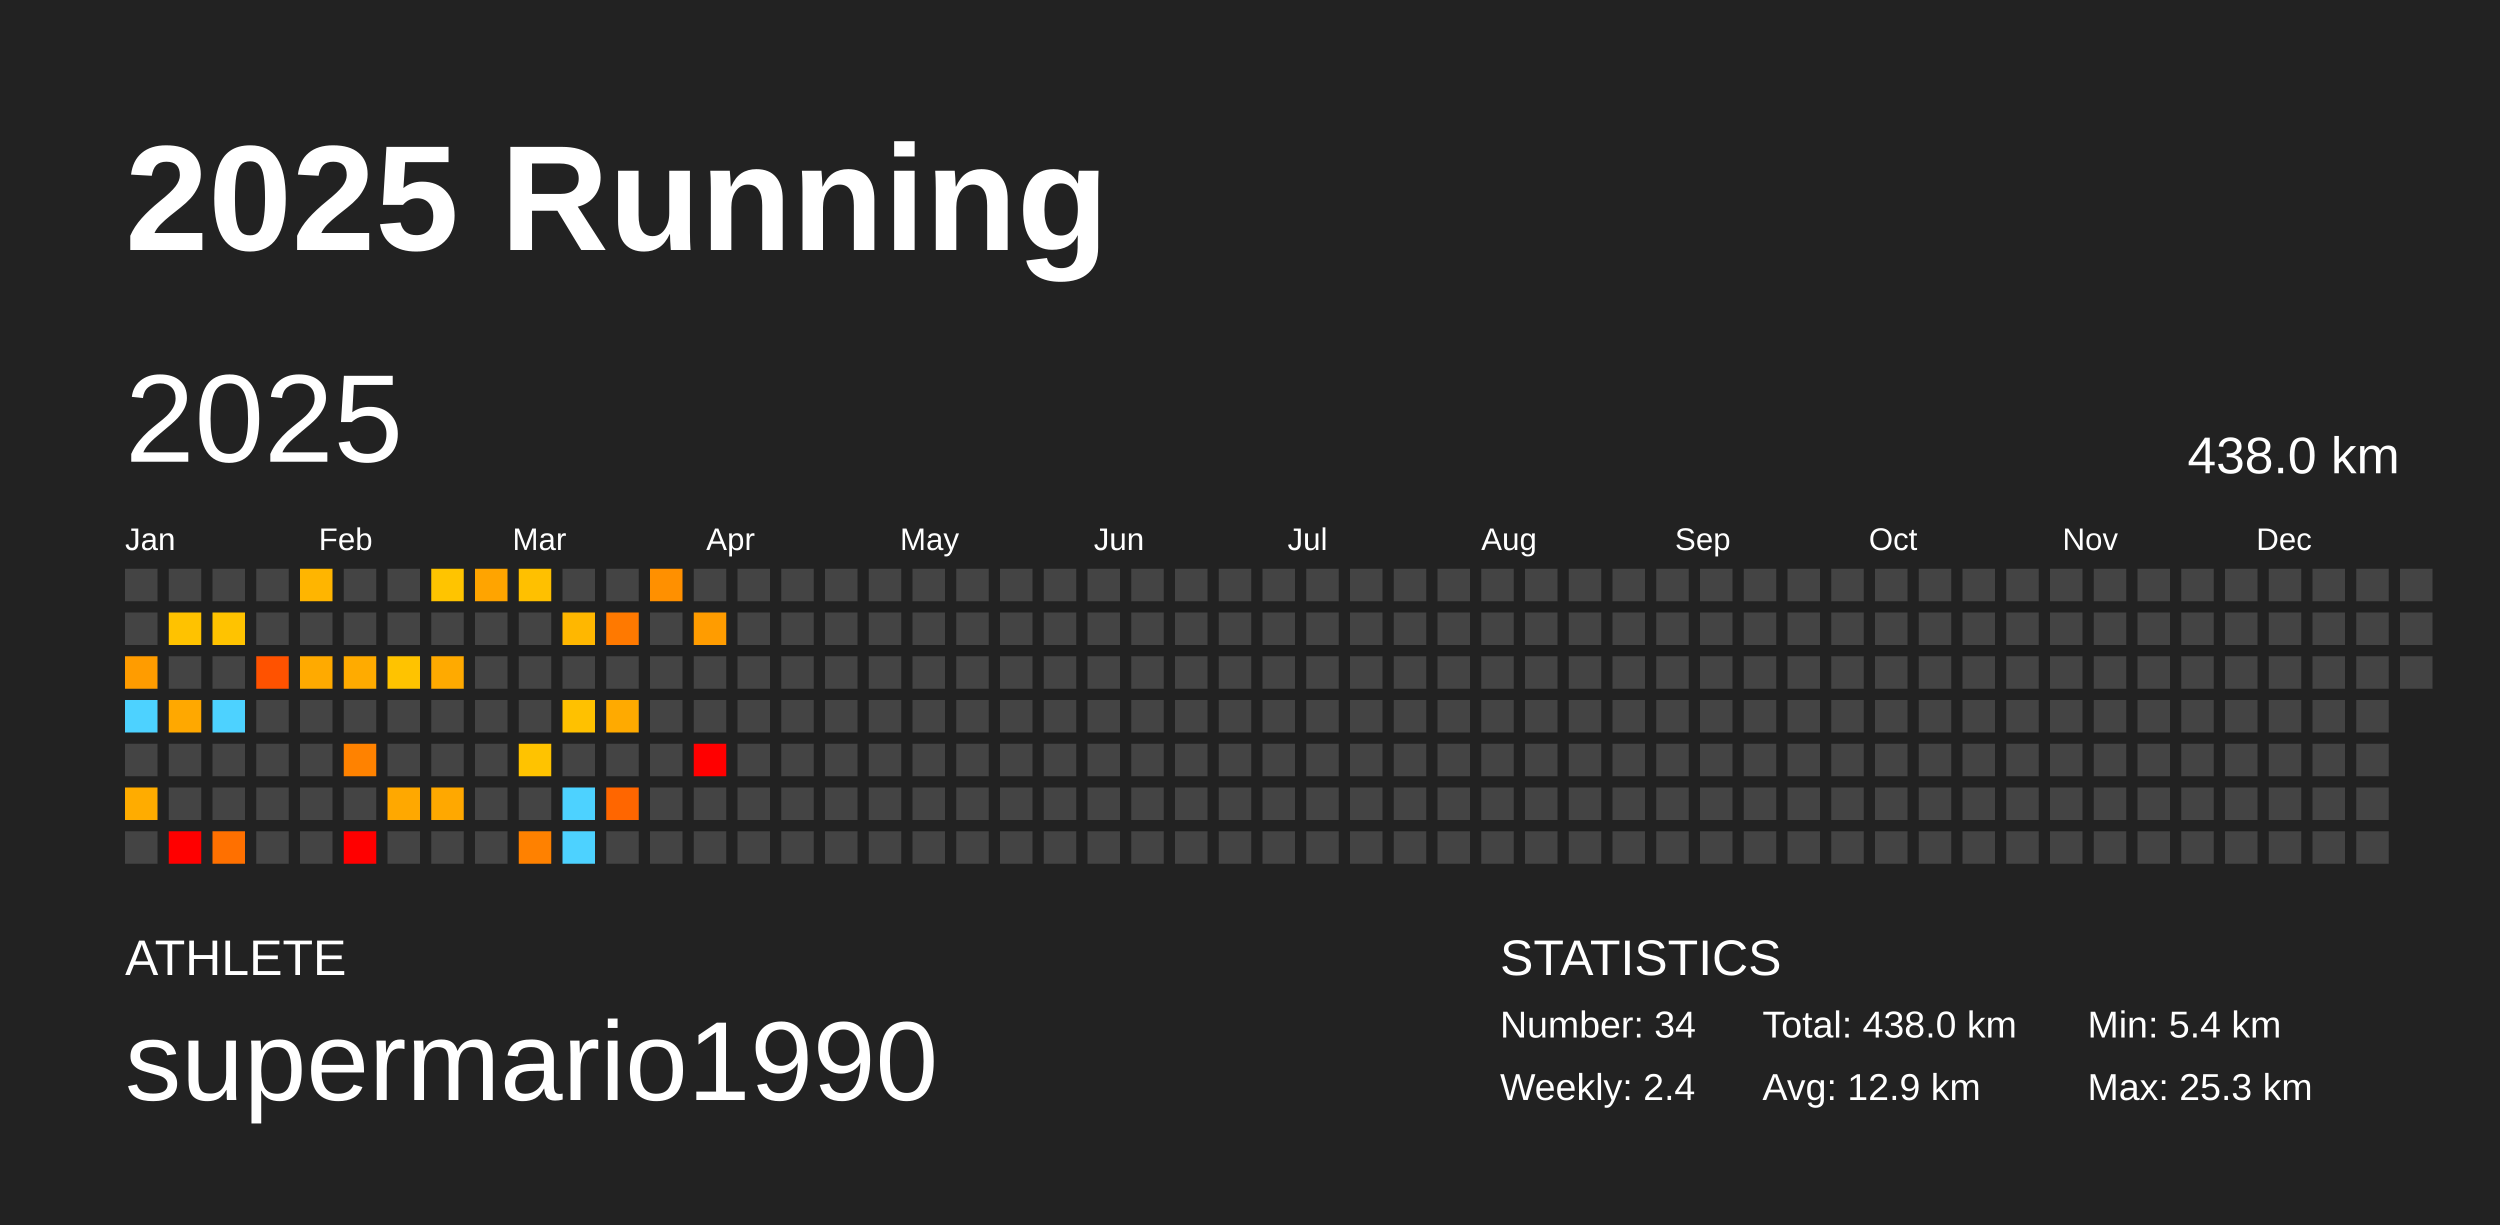
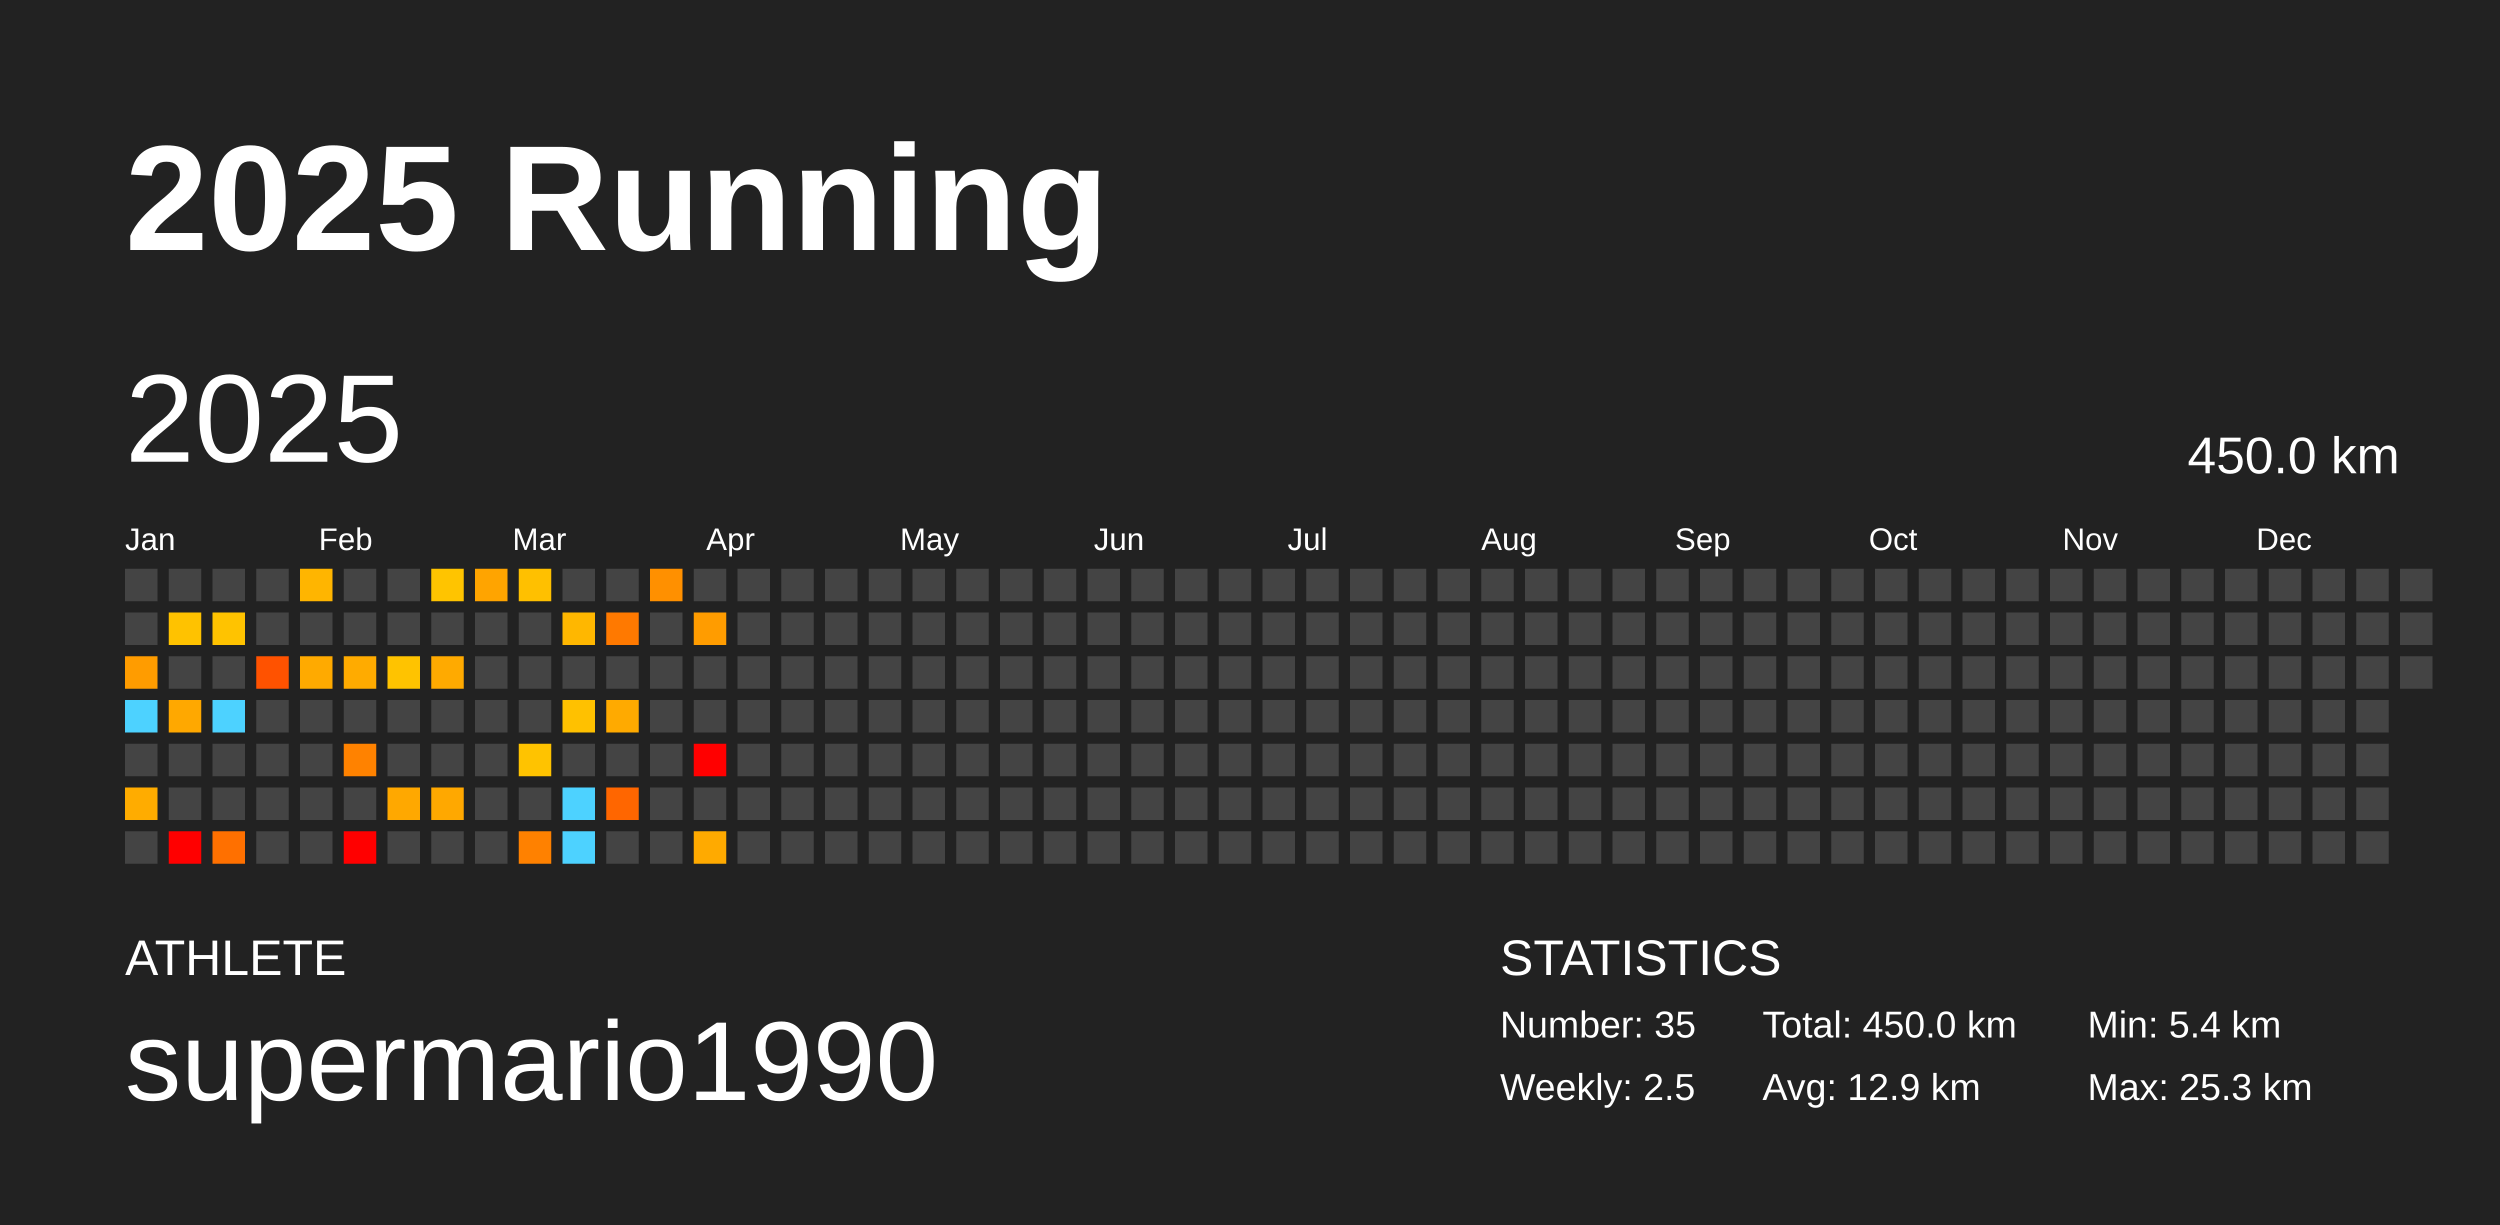
<svg xmlns="http://www.w3.org/2000/svg" baseProfile="full" height="98mm" version="1.1" viewBox="0,0,200,98" width="200mm">
  <defs />
  <rect fill="#222222" height="98" width="200" x="0" y="0" />
  <text fill="#FFFFFF" style="font-size:12px; font-family:Arial; font-weight:bold;" x="10" y="20">2025 Running</text>
  <text fill="#FFFFFF" style="font-size:4px; font-family:Arial" x="10" y="78">ATHLETE</text>
  <text fill="#FFFFFF" style="font-size:9px; font-family:Arial" x="10" y="88">supermario1990</text>
  <text fill="#FFFFFF" style="font-size:4px; font-family:Arial" x="120" y="78">STATISTICS</text>
-   <text fill="#FFFFFF" style="font-size:3px; font-family:Arial" x="120" y="83">Number: 34</text>
-   <text fill="#FFFFFF" style="font-size:3px; font-family:Arial" x="120" y="88">Weekly: 2.4</text>
-   <text fill="#FFFFFF" style="font-size:3px; font-family:Arial" x="141" y="83">Total: 438.0 km</text>
+   <text fill="#FFFFFF" style="font-size:3px; font-family:Arial" x="120" y="83">Number: 35</text>
+   <text fill="#FFFFFF" style="font-size:3px; font-family:Arial" x="120" y="88">Weekly: 2.5</text>
+   <text fill="#FFFFFF" style="font-size:3px; font-family:Arial" x="141" y="83">Total: 450.0 km</text>
  <text fill="#FFFFFF" style="font-size:3px; font-family:Arial" x="141" y="88">Avg: 12.9 km</text>
  <text fill="#FFFFFF" style="font-size:3px; font-family:Arial" x="167" y="83">Min: 5.4 km</text>
  <text fill="#FFFFFF" style="font-size:3px; font-family:Arial" x="167" y="88">Max: 25.3 km</text>
  <text dominant-baseline="hanging" fill="#FFFFFF" style="font-size:10.0px; font-family:Arial;" x="10" y="30">2025</text>
-   <text dominant-baseline="hanging" fill="#FFFFFF" style="font-size:4.125px; font-family:Arial;" x="175" y="35">438.0 km</text>
+   <text dominant-baseline="hanging" fill="#FFFFFF" style="font-size:4.125px; font-family:Arial;" x="175" y="35">450.0 km</text>
  <text fill="#FFFFFF" style="font-size:2.5px; font-family:Arial" x="10.0" y="44">Jan</text>
  <text fill="#FFFFFF" style="font-size:2.5px; font-family:Arial" x="25.5" y="44">Feb</text>
  <text fill="#FFFFFF" style="font-size:2.5px; font-family:Arial" x="41.0" y="44">Mar</text>
  <text fill="#FFFFFF" style="font-size:2.5px; font-family:Arial" x="56.5" y="44">Apr</text>
  <text fill="#FFFFFF" style="font-size:2.5px; font-family:Arial" x="72.0" y="44">May</text>
  <text fill="#FFFFFF" style="font-size:2.5px; font-family:Arial" x="87.5" y="44">Jun</text>
  <text fill="#FFFFFF" style="font-size:2.5px; font-family:Arial" x="103.0" y="44">Jul</text>
  <text fill="#FFFFFF" style="font-size:2.5px; font-family:Arial" x="118.5" y="44">Aug</text>
  <text fill="#FFFFFF" style="font-size:2.5px; font-family:Arial" x="134.0" y="44">Sep</text>
  <text fill="#FFFFFF" style="font-size:2.5px; font-family:Arial" x="149.5" y="44">Oct</text>
  <text fill="#FFFFFF" style="font-size:2.5px; font-family:Arial" x="165.0" y="44">Nov</text>
  <text fill="#FFFFFF" style="font-size:2.5px; font-family:Arial" x="180.5" y="44">Dec</text>
  <rect fill="#444444" height="2.6" width="2.6" x="10.0" y="45.5" />
  <rect fill="#444444" height="2.6" width="2.6" x="10.0" y="49.0" />
  <rect fill="#ff9c00" height="2.6" width="2.6" x="10.0" y="52.5" />
  <rect fill="#4dd2ff" height="2.6" width="2.6" x="10.0" y="56.0" />
  <rect fill="#444444" height="2.6" width="2.6" x="10.0" y="59.5" />
  <rect fill="#ffac00" height="2.6" width="2.6" x="10.0" y="63.0" />
  <rect fill="#444444" height="2.6" width="2.6" x="10.0" y="66.5" />
  <rect fill="#444444" height="2.6" width="2.6" x="13.5" y="45.5" />
  <rect fill="#ffc200" height="2.6" width="2.6" x="13.5" y="49.0" />
  <rect fill="#444444" height="2.6" width="2.6" x="13.5" y="52.5" />
  <rect fill="#ffa800" height="2.6" width="2.6" x="13.5" y="56.0" />
  <rect fill="#444444" height="2.6" width="2.6" x="13.5" y="59.5" />
  <rect fill="#444444" height="2.6" width="2.6" x="13.5" y="63.0" />
  <rect fill="red" height="2.6" width="2.6" x="13.5" y="66.5" />
  <rect fill="#444444" height="2.6" width="2.6" x="17.0" y="45.5" />
  <rect fill="#ffc300" height="2.6" width="2.6" x="17.0" y="49.0" />
  <rect fill="#444444" height="2.6" width="2.6" x="17.0" y="52.5" />
  <rect fill="#4dd2ff" height="2.6" width="2.6" x="17.0" y="56.0" />
  <rect fill="#444444" height="2.6" width="2.6" x="17.0" y="59.5" />
  <rect fill="#444444" height="2.6" width="2.6" x="17.0" y="63.0" />
  <rect fill="#ff7000" height="2.6" width="2.6" x="17.0" y="66.5" />
  <rect fill="#444444" height="2.6" width="2.6" x="20.5" y="45.5" />
  <rect fill="#444444" height="2.6" width="2.6" x="20.5" y="49.0" />
  <rect fill="#ff5200" height="2.6" width="2.6" x="20.5" y="52.5" />
  <rect fill="#444444" height="2.6" width="2.6" x="20.5" y="56.0" />
  <rect fill="#444444" height="2.6" width="2.6" x="20.5" y="59.5" />
  <rect fill="#444444" height="2.6" width="2.6" x="20.5" y="63.0" />
  <rect fill="#444444" height="2.6" width="2.6" x="20.5" y="66.5" />
  <rect fill="#ffb500" height="2.6" width="2.6" x="24.0" y="45.5" />
  <rect fill="#444444" height="2.6" width="2.6" x="24.0" y="49.0" />
  <rect fill="#ffaa00" height="2.6" width="2.6" x="24.0" y="52.5" />
  <rect fill="#444444" height="2.6" width="2.6" x="24.0" y="56.0" />
  <rect fill="#444444" height="2.6" width="2.6" x="24.0" y="59.5" />
  <rect fill="#444444" height="2.6" width="2.6" x="24.0" y="63.0" />
  <rect fill="#444444" height="2.6" width="2.6" x="24.0" y="66.5" />
  <rect fill="#444444" height="2.6" width="2.6" x="27.5" y="45.5" />
  <rect fill="#444444" height="2.6" width="2.6" x="27.5" y="49.0" />
  <rect fill="#ffab00" height="2.6" width="2.6" x="27.5" y="52.5" />
  <rect fill="#444444" height="2.6" width="2.6" x="27.5" y="56.0" />
  <rect fill="#ff8200" height="2.6" width="2.6" x="27.5" y="59.5" />
  <rect fill="#444444" height="2.6" width="2.6" x="27.5" y="63.0" />
  <rect fill="red" height="2.6" width="2.6" x="27.5" y="66.5" />
  <rect fill="#444444" height="2.6" width="2.6" x="31.0" y="45.5" />
  <rect fill="#444444" height="2.6" width="2.6" x="31.0" y="49.0" />
  <rect fill="#ffc300" height="2.6" width="2.6" x="31.0" y="52.5" />
  <rect fill="#444444" height="2.6" width="2.6" x="31.0" y="56.0" />
  <rect fill="#444444" height="2.6" width="2.6" x="31.0" y="59.5" />
  <rect fill="#ffa800" height="2.6" width="2.6" x="31.0" y="63.0" />
  <rect fill="#444444" height="2.6" width="2.6" x="31.0" y="66.5" />
  <rect fill="#ffc400" height="2.6" width="2.6" x="34.5" y="45.5" />
  <rect fill="#444444" height="2.6" width="2.6" x="34.5" y="49.0" />
  <rect fill="#ffaa00" height="2.6" width="2.6" x="34.5" y="52.5" />
  <rect fill="#444444" height="2.6" width="2.6" x="34.5" y="56.0" />
  <rect fill="#444444" height="2.6" width="2.6" x="34.5" y="59.5" />
  <rect fill="#ffa800" height="2.6" width="2.6" x="34.5" y="63.0" />
  <rect fill="#444444" height="2.6" width="2.6" x="34.5" y="66.5" />
  <rect fill="#ffa400" height="2.6" width="2.6" x="38.0" y="45.5" />
  <rect fill="#444444" height="2.6" width="2.6" x="38.0" y="49.0" />
  <rect fill="#444444" height="2.6" width="2.6" x="38.0" y="52.5" />
  <rect fill="#444444" height="2.6" width="2.6" x="38.0" y="56.0" />
  <rect fill="#444444" height="2.6" width="2.6" x="38.0" y="59.5" />
  <rect fill="#444444" height="2.6" width="2.6" x="38.0" y="63.0" />
  <rect fill="#444444" height="2.6" width="2.6" x="38.0" y="66.5" />
  <rect fill="#ffc000" height="2.6" width="2.6" x="41.5" y="45.5" />
  <rect fill="#444444" height="2.6" width="2.6" x="41.5" y="49.0" />
  <rect fill="#444444" height="2.6" width="2.6" x="41.5" y="52.5" />
  <rect fill="#444444" height="2.6" width="2.6" x="41.5" y="56.0" />
  <rect fill="#ffc300" height="2.6" width="2.6" x="41.5" y="59.5" />
  <rect fill="#444444" height="2.6" width="2.6" x="41.5" y="63.0" />
  <rect fill="#ff8100" height="2.6" width="2.6" x="41.5" y="66.5" />
  <rect fill="#444444" height="2.6" width="2.6" x="45.0" y="45.5" />
  <rect fill="#ffb700" height="2.6" width="2.6" x="45.0" y="49.0" />
  <rect fill="#444444" height="2.6" width="2.6" x="45.0" y="52.5" />
  <rect fill="#ffc100" height="2.6" width="2.6" x="45.0" y="56.0" />
  <rect fill="#444444" height="2.6" width="2.6" x="45.0" y="59.5" />
  <rect fill="#4dd2ff" height="2.6" width="2.6" x="45.0" y="63.0" />
  <rect fill="#4dd2ff" height="2.6" width="2.6" x="45.0" y="66.5" />
  <rect fill="#444444" height="2.6" width="2.6" x="48.5" y="45.5" />
  <rect fill="#ff7900" height="2.6" width="2.6" x="48.5" y="49.0" />
  <rect fill="#444444" height="2.6" width="2.6" x="48.5" y="52.5" />
  <rect fill="#ffaa00" height="2.6" width="2.6" x="48.5" y="56.0" />
  <rect fill="#444444" height="2.6" width="2.6" x="48.5" y="59.5" />
  <rect fill="#ff6600" height="2.6" width="2.6" x="48.5" y="63.0" />
  <rect fill="#444444" height="2.6" width="2.6" x="48.5" y="66.5" />
  <rect fill="#ff9000" height="2.6" width="2.6" x="52.0" y="45.5" />
  <rect fill="#444444" height="2.6" width="2.6" x="52.0" y="49.0" />
  <rect fill="#444444" height="2.6" width="2.6" x="52.0" y="52.5" />
  <rect fill="#444444" height="2.6" width="2.6" x="52.0" y="56.0" />
  <rect fill="#444444" height="2.6" width="2.6" x="52.0" y="59.5" />
  <rect fill="#444444" height="2.6" width="2.6" x="52.0" y="63.0" />
  <rect fill="#444444" height="2.6" width="2.6" x="52.0" y="66.5" />
  <rect fill="#444444" height="2.6" width="2.6" x="55.5" y="45.5" />
  <rect fill="#ff9c00" height="2.6" width="2.6" x="55.5" y="49.0" />
  <rect fill="#444444" height="2.6" width="2.6" x="55.5" y="52.5" />
  <rect fill="#444444" height="2.6" width="2.6" x="55.5" y="56.0" />
  <rect fill="red" height="2.6" width="2.6" x="55.5" y="59.5" />
  <rect fill="#444444" height="2.6" width="2.6" x="55.5" y="63.0" />
-   <rect fill="#444444" height="2.6" width="2.6" x="55.5" y="66.5" />
+   <rect fill="#ffaa00" height="2.6" width="2.6" x="55.5" y="66.5" />
  <rect fill="#444444" height="2.6" width="2.6" x="59.0" y="45.5" />
  <rect fill="#444444" height="2.6" width="2.6" x="59.0" y="49.0" />
  <rect fill="#444444" height="2.6" width="2.6" x="59.0" y="52.5" />
  <rect fill="#444444" height="2.6" width="2.6" x="59.0" y="56.0" />
  <rect fill="#444444" height="2.6" width="2.6" x="59.0" y="59.5" />
  <rect fill="#444444" height="2.6" width="2.6" x="59.0" y="63.0" />
  <rect fill="#444444" height="2.6" width="2.6" x="59.0" y="66.5" />
  <rect fill="#444444" height="2.6" width="2.6" x="62.5" y="45.5" />
  <rect fill="#444444" height="2.6" width="2.6" x="62.5" y="49.0" />
  <rect fill="#444444" height="2.6" width="2.6" x="62.5" y="52.5" />
  <rect fill="#444444" height="2.6" width="2.6" x="62.5" y="56.0" />
  <rect fill="#444444" height="2.6" width="2.6" x="62.5" y="59.5" />
  <rect fill="#444444" height="2.6" width="2.6" x="62.5" y="63.0" />
  <rect fill="#444444" height="2.6" width="2.6" x="62.5" y="66.5" />
  <rect fill="#444444" height="2.6" width="2.6" x="66.0" y="45.5" />
  <rect fill="#444444" height="2.6" width="2.6" x="66.0" y="49.0" />
  <rect fill="#444444" height="2.6" width="2.6" x="66.0" y="52.5" />
  <rect fill="#444444" height="2.6" width="2.6" x="66.0" y="56.0" />
  <rect fill="#444444" height="2.6" width="2.6" x="66.0" y="59.5" />
  <rect fill="#444444" height="2.6" width="2.6" x="66.0" y="63.0" />
  <rect fill="#444444" height="2.6" width="2.6" x="66.0" y="66.5" />
  <rect fill="#444444" height="2.6" width="2.6" x="69.5" y="45.5" />
  <rect fill="#444444" height="2.6" width="2.6" x="69.5" y="49.0" />
  <rect fill="#444444" height="2.6" width="2.6" x="69.5" y="52.5" />
  <rect fill="#444444" height="2.6" width="2.6" x="69.5" y="56.0" />
  <rect fill="#444444" height="2.6" width="2.6" x="69.5" y="59.5" />
  <rect fill="#444444" height="2.6" width="2.6" x="69.5" y="63.0" />
  <rect fill="#444444" height="2.6" width="2.6" x="69.5" y="66.5" />
  <rect fill="#444444" height="2.6" width="2.6" x="73.0" y="45.5" />
  <rect fill="#444444" height="2.6" width="2.6" x="73.0" y="49.0" />
  <rect fill="#444444" height="2.6" width="2.6" x="73.0" y="52.5" />
  <rect fill="#444444" height="2.6" width="2.6" x="73.0" y="56.0" />
  <rect fill="#444444" height="2.6" width="2.6" x="73.0" y="59.5" />
  <rect fill="#444444" height="2.6" width="2.6" x="73.0" y="63.0" />
  <rect fill="#444444" height="2.6" width="2.6" x="73.0" y="66.5" />
  <rect fill="#444444" height="2.6" width="2.6" x="76.5" y="45.5" />
  <rect fill="#444444" height="2.6" width="2.6" x="76.5" y="49.0" />
  <rect fill="#444444" height="2.6" width="2.6" x="76.5" y="52.5" />
  <rect fill="#444444" height="2.6" width="2.6" x="76.5" y="56.0" />
  <rect fill="#444444" height="2.6" width="2.6" x="76.5" y="59.5" />
  <rect fill="#444444" height="2.6" width="2.6" x="76.5" y="63.0" />
  <rect fill="#444444" height="2.6" width="2.6" x="76.5" y="66.5" />
  <rect fill="#444444" height="2.6" width="2.6" x="80.0" y="45.5" />
  <rect fill="#444444" height="2.6" width="2.6" x="80.0" y="49.0" />
  <rect fill="#444444" height="2.6" width="2.6" x="80.0" y="52.5" />
  <rect fill="#444444" height="2.6" width="2.6" x="80.0" y="56.0" />
  <rect fill="#444444" height="2.6" width="2.6" x="80.0" y="59.5" />
  <rect fill="#444444" height="2.6" width="2.6" x="80.0" y="63.0" />
  <rect fill="#444444" height="2.6" width="2.6" x="80.0" y="66.5" />
  <rect fill="#444444" height="2.6" width="2.6" x="83.5" y="45.5" />
  <rect fill="#444444" height="2.6" width="2.6" x="83.5" y="49.0" />
  <rect fill="#444444" height="2.6" width="2.6" x="83.5" y="52.5" />
  <rect fill="#444444" height="2.6" width="2.6" x="83.5" y="56.0" />
  <rect fill="#444444" height="2.6" width="2.6" x="83.5" y="59.5" />
  <rect fill="#444444" height="2.6" width="2.6" x="83.5" y="63.0" />
  <rect fill="#444444" height="2.6" width="2.6" x="83.5" y="66.5" />
  <rect fill="#444444" height="2.6" width="2.6" x="87.0" y="45.5" />
  <rect fill="#444444" height="2.6" width="2.6" x="87.0" y="49.0" />
  <rect fill="#444444" height="2.6" width="2.6" x="87.0" y="52.5" />
  <rect fill="#444444" height="2.6" width="2.6" x="87.0" y="56.0" />
  <rect fill="#444444" height="2.6" width="2.6" x="87.0" y="59.5" />
  <rect fill="#444444" height="2.6" width="2.6" x="87.0" y="63.0" />
  <rect fill="#444444" height="2.6" width="2.6" x="87.0" y="66.5" />
  <rect fill="#444444" height="2.6" width="2.6" x="90.5" y="45.5" />
  <rect fill="#444444" height="2.6" width="2.6" x="90.5" y="49.0" />
  <rect fill="#444444" height="2.6" width="2.6" x="90.5" y="52.5" />
  <rect fill="#444444" height="2.6" width="2.6" x="90.5" y="56.0" />
  <rect fill="#444444" height="2.6" width="2.6" x="90.5" y="59.5" />
  <rect fill="#444444" height="2.6" width="2.6" x="90.5" y="63.0" />
  <rect fill="#444444" height="2.6" width="2.6" x="90.5" y="66.5" />
  <rect fill="#444444" height="2.6" width="2.6" x="94.0" y="45.5" />
  <rect fill="#444444" height="2.6" width="2.6" x="94.0" y="49.0" />
  <rect fill="#444444" height="2.6" width="2.6" x="94.0" y="52.5" />
  <rect fill="#444444" height="2.6" width="2.6" x="94.0" y="56.0" />
  <rect fill="#444444" height="2.6" width="2.6" x="94.0" y="59.5" />
  <rect fill="#444444" height="2.6" width="2.6" x="94.0" y="63.0" />
  <rect fill="#444444" height="2.6" width="2.6" x="94.0" y="66.5" />
  <rect fill="#444444" height="2.6" width="2.6" x="97.5" y="45.5" />
  <rect fill="#444444" height="2.6" width="2.6" x="97.5" y="49.0" />
  <rect fill="#444444" height="2.6" width="2.6" x="97.5" y="52.5" />
  <rect fill="#444444" height="2.6" width="2.6" x="97.5" y="56.0" />
  <rect fill="#444444" height="2.6" width="2.6" x="97.5" y="59.5" />
  <rect fill="#444444" height="2.6" width="2.6" x="97.5" y="63.0" />
  <rect fill="#444444" height="2.6" width="2.6" x="97.5" y="66.5" />
  <rect fill="#444444" height="2.6" width="2.6" x="101.0" y="45.5" />
  <rect fill="#444444" height="2.6" width="2.6" x="101.0" y="49.0" />
  <rect fill="#444444" height="2.6" width="2.6" x="101.0" y="52.5" />
  <rect fill="#444444" height="2.6" width="2.6" x="101.0" y="56.0" />
  <rect fill="#444444" height="2.6" width="2.6" x="101.0" y="59.5" />
  <rect fill="#444444" height="2.6" width="2.6" x="101.0" y="63.0" />
  <rect fill="#444444" height="2.6" width="2.6" x="101.0" y="66.5" />
  <rect fill="#444444" height="2.6" width="2.6" x="104.5" y="45.5" />
  <rect fill="#444444" height="2.6" width="2.6" x="104.5" y="49.0" />
  <rect fill="#444444" height="2.6" width="2.6" x="104.5" y="52.5" />
  <rect fill="#444444" height="2.6" width="2.6" x="104.5" y="56.0" />
  <rect fill="#444444" height="2.6" width="2.6" x="104.5" y="59.5" />
  <rect fill="#444444" height="2.6" width="2.6" x="104.5" y="63.0" />
  <rect fill="#444444" height="2.6" width="2.6" x="104.5" y="66.5" />
  <rect fill="#444444" height="2.6" width="2.6" x="108.0" y="45.5" />
  <rect fill="#444444" height="2.6" width="2.6" x="108.0" y="49.0" />
  <rect fill="#444444" height="2.6" width="2.6" x="108.0" y="52.5" />
  <rect fill="#444444" height="2.6" width="2.6" x="108.0" y="56.0" />
  <rect fill="#444444" height="2.6" width="2.6" x="108.0" y="59.5" />
  <rect fill="#444444" height="2.6" width="2.6" x="108.0" y="63.0" />
  <rect fill="#444444" height="2.6" width="2.6" x="108.0" y="66.5" />
  <rect fill="#444444" height="2.6" width="2.6" x="111.5" y="45.5" />
  <rect fill="#444444" height="2.6" width="2.6" x="111.5" y="49.0" />
  <rect fill="#444444" height="2.6" width="2.6" x="111.5" y="52.5" />
  <rect fill="#444444" height="2.6" width="2.6" x="111.5" y="56.0" />
  <rect fill="#444444" height="2.6" width="2.6" x="111.5" y="59.5" />
  <rect fill="#444444" height="2.6" width="2.6" x="111.5" y="63.0" />
  <rect fill="#444444" height="2.6" width="2.6" x="111.5" y="66.5" />
  <rect fill="#444444" height="2.6" width="2.6" x="115.0" y="45.5" />
  <rect fill="#444444" height="2.6" width="2.6" x="115.0" y="49.0" />
  <rect fill="#444444" height="2.6" width="2.6" x="115.0" y="52.5" />
  <rect fill="#444444" height="2.6" width="2.6" x="115.0" y="56.0" />
  <rect fill="#444444" height="2.6" width="2.6" x="115.0" y="59.5" />
  <rect fill="#444444" height="2.6" width="2.6" x="115.0" y="63.0" />
  <rect fill="#444444" height="2.6" width="2.6" x="115.0" y="66.5" />
  <rect fill="#444444" height="2.6" width="2.6" x="118.5" y="45.5" />
  <rect fill="#444444" height="2.6" width="2.6" x="118.5" y="49.0" />
  <rect fill="#444444" height="2.6" width="2.6" x="118.5" y="52.5" />
  <rect fill="#444444" height="2.6" width="2.6" x="118.5" y="56.0" />
  <rect fill="#444444" height="2.6" width="2.6" x="118.5" y="59.5" />
  <rect fill="#444444" height="2.6" width="2.6" x="118.5" y="63.0" />
  <rect fill="#444444" height="2.6" width="2.6" x="118.5" y="66.5" />
  <rect fill="#444444" height="2.6" width="2.6" x="122.0" y="45.5" />
  <rect fill="#444444" height="2.6" width="2.6" x="122.0" y="49.0" />
  <rect fill="#444444" height="2.6" width="2.6" x="122.0" y="52.5" />
  <rect fill="#444444" height="2.6" width="2.6" x="122.0" y="56.0" />
  <rect fill="#444444" height="2.6" width="2.6" x="122.0" y="59.5" />
  <rect fill="#444444" height="2.6" width="2.6" x="122.0" y="63.0" />
  <rect fill="#444444" height="2.6" width="2.6" x="122.0" y="66.5" />
  <rect fill="#444444" height="2.6" width="2.6" x="125.5" y="45.5" />
  <rect fill="#444444" height="2.6" width="2.6" x="125.5" y="49.0" />
  <rect fill="#444444" height="2.6" width="2.6" x="125.5" y="52.5" />
  <rect fill="#444444" height="2.6" width="2.6" x="125.5" y="56.0" />
  <rect fill="#444444" height="2.6" width="2.6" x="125.5" y="59.5" />
  <rect fill="#444444" height="2.6" width="2.6" x="125.5" y="63.0" />
  <rect fill="#444444" height="2.6" width="2.6" x="125.5" y="66.5" />
  <rect fill="#444444" height="2.6" width="2.6" x="129.0" y="45.5" />
  <rect fill="#444444" height="2.6" width="2.6" x="129.0" y="49.0" />
  <rect fill="#444444" height="2.6" width="2.6" x="129.0" y="52.5" />
  <rect fill="#444444" height="2.6" width="2.6" x="129.0" y="56.0" />
  <rect fill="#444444" height="2.6" width="2.6" x="129.0" y="59.5" />
  <rect fill="#444444" height="2.6" width="2.6" x="129.0" y="63.0" />
  <rect fill="#444444" height="2.6" width="2.6" x="129.0" y="66.5" />
  <rect fill="#444444" height="2.6" width="2.6" x="132.5" y="45.5" />
  <rect fill="#444444" height="2.6" width="2.6" x="132.5" y="49.0" />
  <rect fill="#444444" height="2.6" width="2.6" x="132.5" y="52.5" />
  <rect fill="#444444" height="2.6" width="2.6" x="132.5" y="56.0" />
  <rect fill="#444444" height="2.6" width="2.6" x="132.5" y="59.5" />
  <rect fill="#444444" height="2.6" width="2.6" x="132.5" y="63.0" />
  <rect fill="#444444" height="2.6" width="2.6" x="132.5" y="66.5" />
  <rect fill="#444444" height="2.6" width="2.6" x="136.0" y="45.5" />
  <rect fill="#444444" height="2.6" width="2.6" x="136.0" y="49.0" />
  <rect fill="#444444" height="2.6" width="2.6" x="136.0" y="52.5" />
  <rect fill="#444444" height="2.6" width="2.6" x="136.0" y="56.0" />
  <rect fill="#444444" height="2.6" width="2.6" x="136.0" y="59.5" />
  <rect fill="#444444" height="2.6" width="2.6" x="136.0" y="63.0" />
  <rect fill="#444444" height="2.6" width="2.6" x="136.0" y="66.5" />
  <rect fill="#444444" height="2.6" width="2.6" x="139.5" y="45.5" />
  <rect fill="#444444" height="2.6" width="2.6" x="139.5" y="49.0" />
  <rect fill="#444444" height="2.6" width="2.6" x="139.5" y="52.5" />
  <rect fill="#444444" height="2.6" width="2.6" x="139.5" y="56.0" />
  <rect fill="#444444" height="2.6" width="2.6" x="139.5" y="59.5" />
  <rect fill="#444444" height="2.6" width="2.6" x="139.5" y="63.0" />
  <rect fill="#444444" height="2.6" width="2.6" x="139.5" y="66.5" />
  <rect fill="#444444" height="2.6" width="2.6" x="143.0" y="45.5" />
  <rect fill="#444444" height="2.6" width="2.6" x="143.0" y="49.0" />
  <rect fill="#444444" height="2.6" width="2.6" x="143.0" y="52.5" />
  <rect fill="#444444" height="2.6" width="2.6" x="143.0" y="56.0" />
  <rect fill="#444444" height="2.6" width="2.6" x="143.0" y="59.5" />
  <rect fill="#444444" height="2.6" width="2.6" x="143.0" y="63.0" />
  <rect fill="#444444" height="2.6" width="2.6" x="143.0" y="66.5" />
  <rect fill="#444444" height="2.6" width="2.6" x="146.5" y="45.5" />
  <rect fill="#444444" height="2.6" width="2.6" x="146.5" y="49.0" />
  <rect fill="#444444" height="2.6" width="2.6" x="146.5" y="52.5" />
  <rect fill="#444444" height="2.6" width="2.6" x="146.5" y="56.0" />
  <rect fill="#444444" height="2.6" width="2.6" x="146.5" y="59.5" />
  <rect fill="#444444" height="2.6" width="2.6" x="146.5" y="63.0" />
  <rect fill="#444444" height="2.6" width="2.6" x="146.5" y="66.5" />
  <rect fill="#444444" height="2.6" width="2.6" x="150.0" y="45.5" />
  <rect fill="#444444" height="2.6" width="2.6" x="150.0" y="49.0" />
  <rect fill="#444444" height="2.6" width="2.6" x="150.0" y="52.5" />
  <rect fill="#444444" height="2.6" width="2.6" x="150.0" y="56.0" />
  <rect fill="#444444" height="2.6" width="2.6" x="150.0" y="59.5" />
  <rect fill="#444444" height="2.6" width="2.6" x="150.0" y="63.0" />
  <rect fill="#444444" height="2.6" width="2.6" x="150.0" y="66.5" />
  <rect fill="#444444" height="2.6" width="2.6" x="153.5" y="45.5" />
  <rect fill="#444444" height="2.6" width="2.6" x="153.5" y="49.0" />
  <rect fill="#444444" height="2.6" width="2.6" x="153.5" y="52.5" />
  <rect fill="#444444" height="2.6" width="2.6" x="153.5" y="56.0" />
  <rect fill="#444444" height="2.6" width="2.6" x="153.5" y="59.5" />
  <rect fill="#444444" height="2.6" width="2.6" x="153.5" y="63.0" />
  <rect fill="#444444" height="2.6" width="2.6" x="153.5" y="66.5" />
  <rect fill="#444444" height="2.6" width="2.6" x="157.0" y="45.5" />
  <rect fill="#444444" height="2.6" width="2.6" x="157.0" y="49.0" />
  <rect fill="#444444" height="2.6" width="2.6" x="157.0" y="52.5" />
  <rect fill="#444444" height="2.6" width="2.6" x="157.0" y="56.0" />
  <rect fill="#444444" height="2.6" width="2.6" x="157.0" y="59.5" />
  <rect fill="#444444" height="2.6" width="2.6" x="157.0" y="63.0" />
  <rect fill="#444444" height="2.6" width="2.6" x="157.0" y="66.5" />
  <rect fill="#444444" height="2.6" width="2.6" x="160.5" y="45.5" />
  <rect fill="#444444" height="2.6" width="2.6" x="160.5" y="49.0" />
  <rect fill="#444444" height="2.6" width="2.6" x="160.5" y="52.5" />
  <rect fill="#444444" height="2.6" width="2.6" x="160.5" y="56.0" />
  <rect fill="#444444" height="2.6" width="2.6" x="160.5" y="59.5" />
  <rect fill="#444444" height="2.6" width="2.6" x="160.5" y="63.0" />
  <rect fill="#444444" height="2.6" width="2.6" x="160.5" y="66.5" />
  <rect fill="#444444" height="2.6" width="2.6" x="164.0" y="45.5" />
  <rect fill="#444444" height="2.6" width="2.6" x="164.0" y="49.0" />
  <rect fill="#444444" height="2.6" width="2.6" x="164.0" y="52.5" />
  <rect fill="#444444" height="2.6" width="2.6" x="164.0" y="56.0" />
  <rect fill="#444444" height="2.6" width="2.6" x="164.0" y="59.5" />
  <rect fill="#444444" height="2.6" width="2.6" x="164.0" y="63.0" />
  <rect fill="#444444" height="2.6" width="2.6" x="164.0" y="66.5" />
  <rect fill="#444444" height="2.6" width="2.6" x="167.5" y="45.5" />
  <rect fill="#444444" height="2.6" width="2.6" x="167.5" y="49.0" />
  <rect fill="#444444" height="2.6" width="2.6" x="167.5" y="52.5" />
  <rect fill="#444444" height="2.6" width="2.6" x="167.5" y="56.0" />
  <rect fill="#444444" height="2.6" width="2.6" x="167.5" y="59.5" />
  <rect fill="#444444" height="2.6" width="2.6" x="167.5" y="63.0" />
  <rect fill="#444444" height="2.6" width="2.6" x="167.5" y="66.5" />
  <rect fill="#444444" height="2.6" width="2.6" x="171.0" y="45.5" />
  <rect fill="#444444" height="2.6" width="2.6" x="171.0" y="49.0" />
  <rect fill="#444444" height="2.6" width="2.6" x="171.0" y="52.5" />
  <rect fill="#444444" height="2.6" width="2.6" x="171.0" y="56.0" />
  <rect fill="#444444" height="2.6" width="2.6" x="171.0" y="59.5" />
  <rect fill="#444444" height="2.6" width="2.6" x="171.0" y="63.0" />
  <rect fill="#444444" height="2.6" width="2.6" x="171.0" y="66.5" />
  <rect fill="#444444" height="2.6" width="2.6" x="174.5" y="45.5" />
  <rect fill="#444444" height="2.6" width="2.6" x="174.5" y="49.0" />
  <rect fill="#444444" height="2.6" width="2.6" x="174.5" y="52.5" />
  <rect fill="#444444" height="2.6" width="2.6" x="174.5" y="56.0" />
  <rect fill="#444444" height="2.6" width="2.6" x="174.5" y="59.5" />
  <rect fill="#444444" height="2.6" width="2.6" x="174.5" y="63.0" />
  <rect fill="#444444" height="2.6" width="2.6" x="174.5" y="66.5" />
  <rect fill="#444444" height="2.6" width="2.6" x="178.0" y="45.5" />
  <rect fill="#444444" height="2.6" width="2.6" x="178.0" y="49.0" />
  <rect fill="#444444" height="2.6" width="2.6" x="178.0" y="52.5" />
  <rect fill="#444444" height="2.6" width="2.6" x="178.0" y="56.0" />
  <rect fill="#444444" height="2.6" width="2.6" x="178.0" y="59.5" />
  <rect fill="#444444" height="2.6" width="2.6" x="178.0" y="63.0" />
  <rect fill="#444444" height="2.6" width="2.6" x="178.0" y="66.5" />
  <rect fill="#444444" height="2.6" width="2.6" x="181.5" y="45.5" />
  <rect fill="#444444" height="2.6" width="2.6" x="181.5" y="49.0" />
  <rect fill="#444444" height="2.6" width="2.6" x="181.5" y="52.5" />
  <rect fill="#444444" height="2.6" width="2.6" x="181.5" y="56.0" />
  <rect fill="#444444" height="2.6" width="2.6" x="181.5" y="59.5" />
  <rect fill="#444444" height="2.6" width="2.6" x="181.5" y="63.0" />
  <rect fill="#444444" height="2.6" width="2.6" x="181.5" y="66.5" />
  <rect fill="#444444" height="2.6" width="2.6" x="185.0" y="45.5" />
  <rect fill="#444444" height="2.6" width="2.6" x="185.0" y="49.0" />
  <rect fill="#444444" height="2.6" width="2.6" x="185.0" y="52.5" />
  <rect fill="#444444" height="2.6" width="2.6" x="185.0" y="56.0" />
  <rect fill="#444444" height="2.6" width="2.6" x="185.0" y="59.5" />
  <rect fill="#444444" height="2.6" width="2.6" x="185.0" y="63.0" />
  <rect fill="#444444" height="2.6" width="2.6" x="185.0" y="66.5" />
  <rect fill="#444444" height="2.6" width="2.6" x="188.5" y="45.5" />
  <rect fill="#444444" height="2.6" width="2.6" x="188.5" y="49.0" />
  <rect fill="#444444" height="2.6" width="2.6" x="188.5" y="52.5" />
  <rect fill="#444444" height="2.6" width="2.6" x="188.5" y="56.0" />
  <rect fill="#444444" height="2.6" width="2.6" x="188.5" y="59.5" />
  <rect fill="#444444" height="2.6" width="2.6" x="188.5" y="63.0" />
  <rect fill="#444444" height="2.6" width="2.6" x="188.5" y="66.5" />
  <rect fill="#444444" height="2.6" width="2.6" x="192.0" y="45.5" />
  <rect fill="#444444" height="2.6" width="2.6" x="192.0" y="49.0" />
  <rect fill="#444444" height="2.6" width="2.6" x="192.0" y="52.5" />
</svg>
